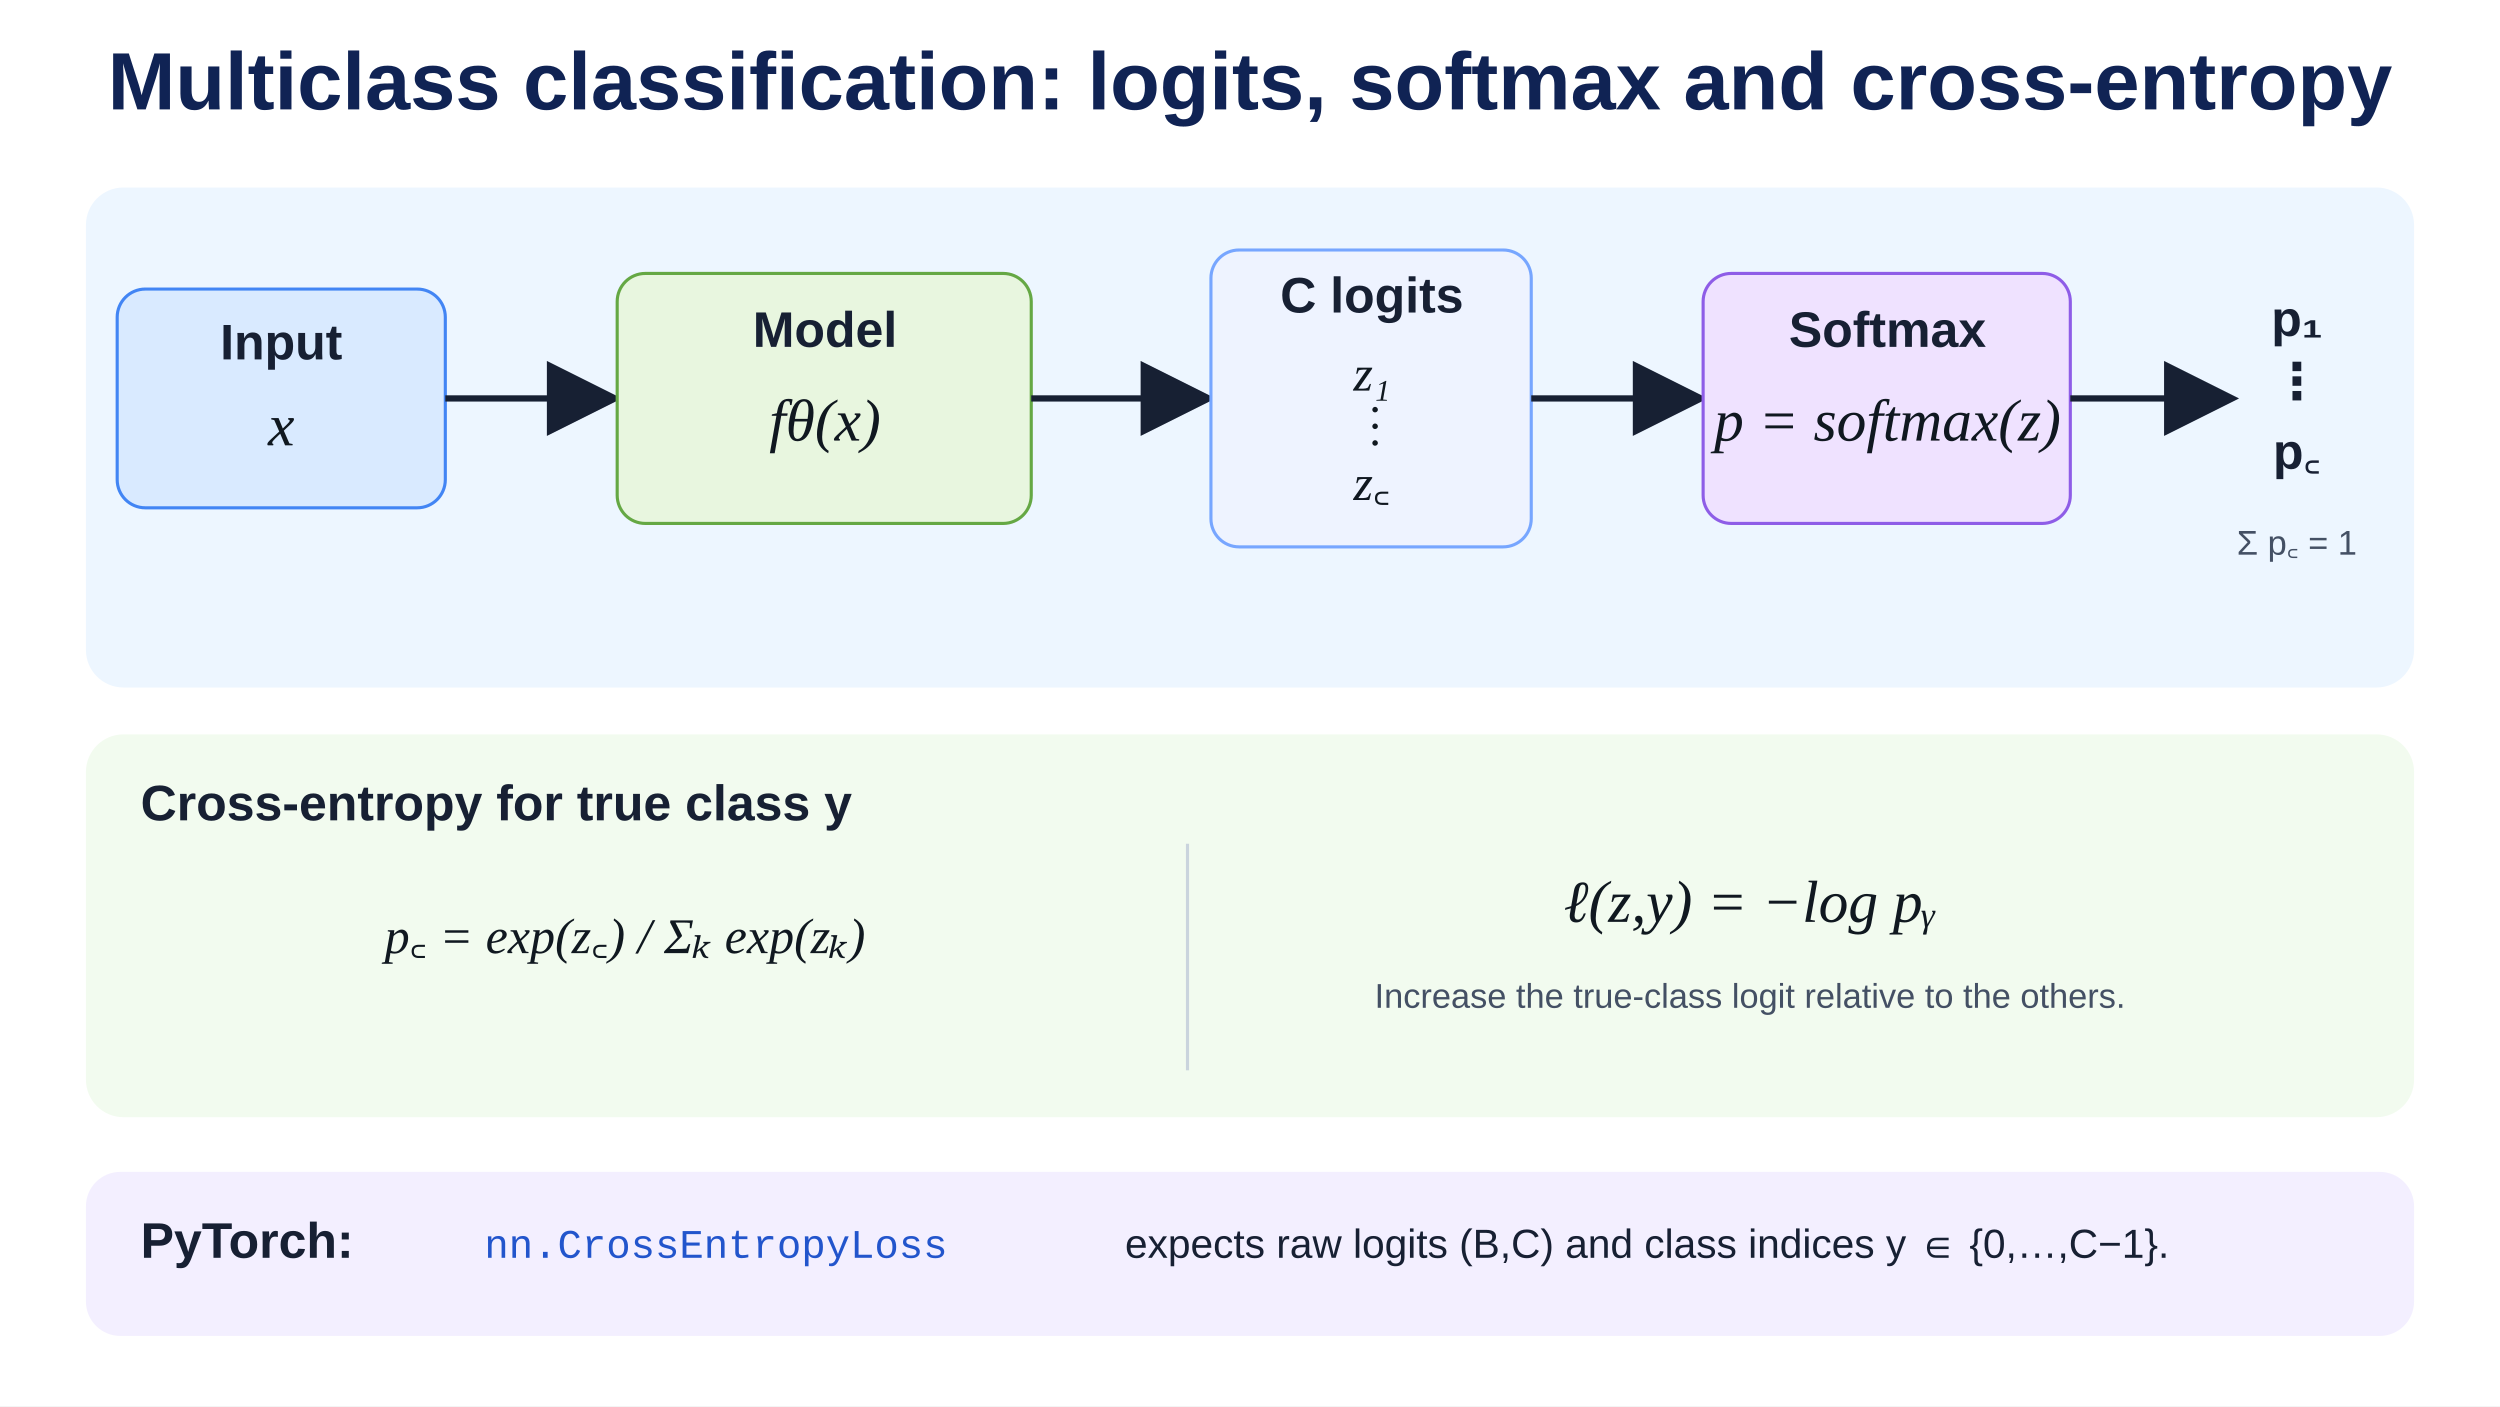
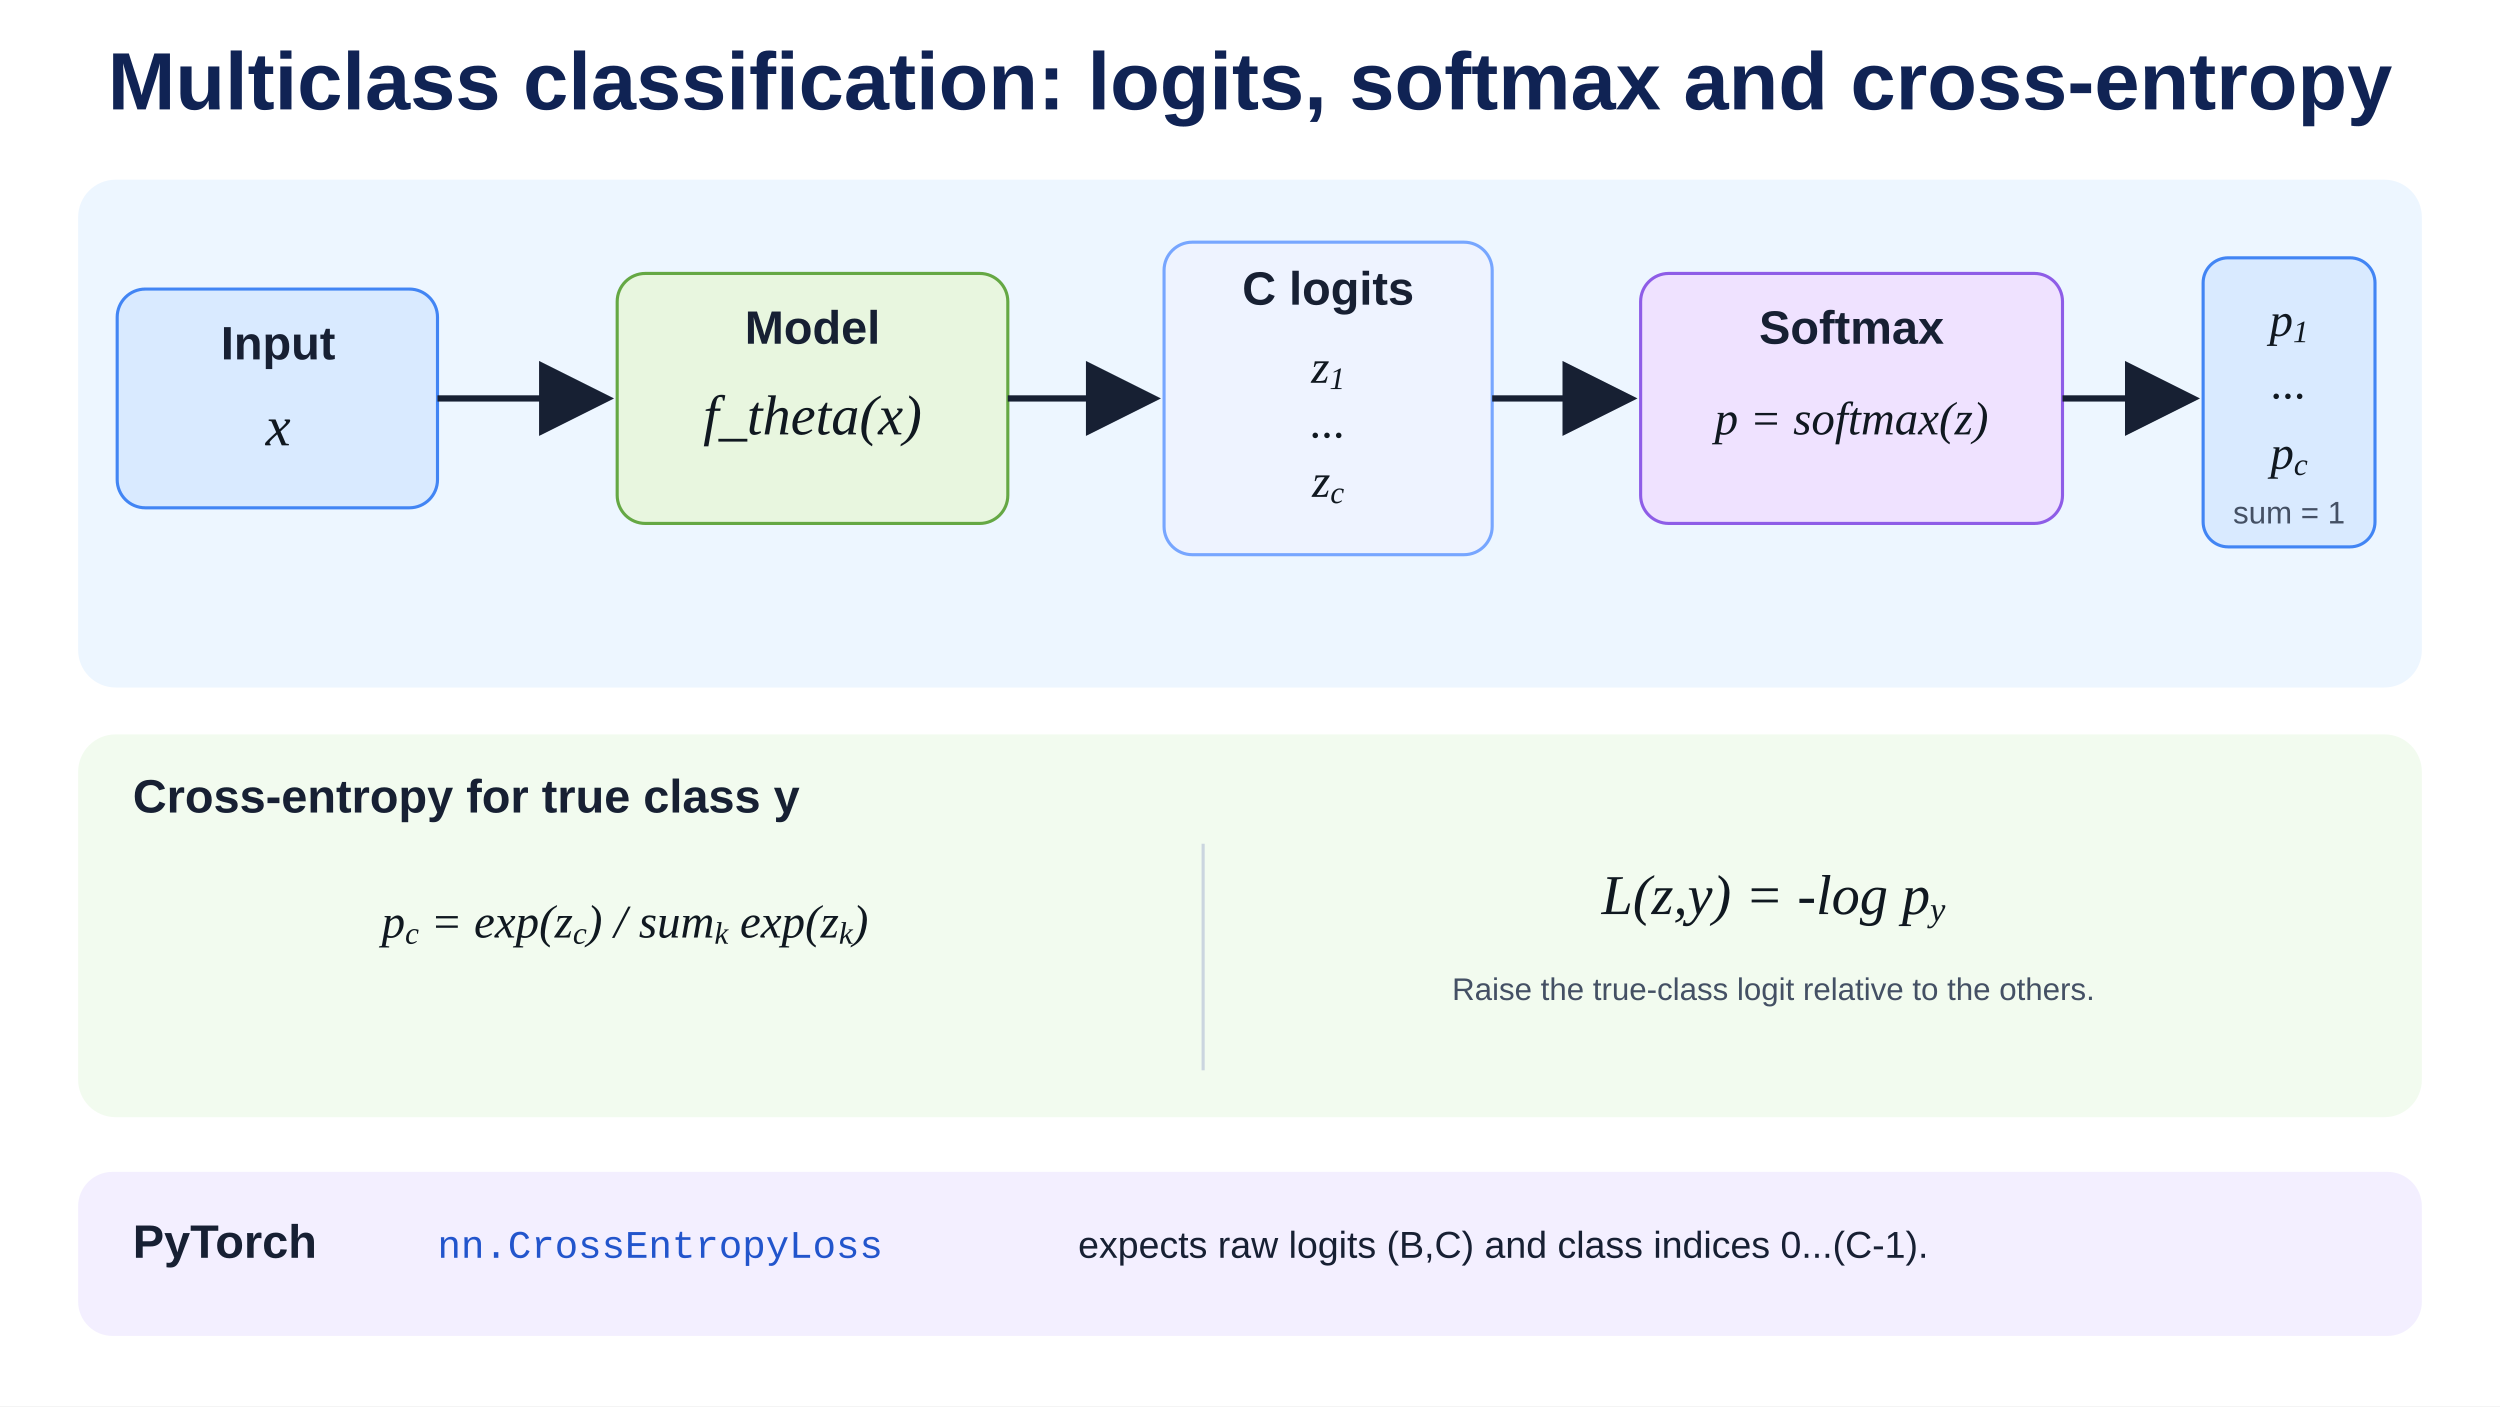
<svg xmlns="http://www.w3.org/2000/svg" width="1600" height="900" viewBox="0 0 1600 900">
  <rect width="1600" height="900" fill="#ffffff" />
  <style>
-     .title{font:700 52px Arial,Helvetica,sans-serif;fill:#102354}
-     .h{font:700 32px Arial,Helvetica,sans-serif;fill:#172033}
-     .t{font:26px Arial,Helvetica,sans-serif;fill:#172033}
-     .s{font:22px Arial,Helvetica,sans-serif;fill:#445064}
-     .m{font:italic 32px Georgia,'Times New Roman',serif;fill:#101820}
-     .mm{font:italic 38px Georgia,'Times New Roman',serif;fill:#101820}
-     .code{font:26px 'Courier New',monospace;fill:#2255cc}
-     .box{stroke-width:2;rx:18;ry:18}
-     .arrow{stroke:#172033;stroke-width:4;fill:none;marker-end:url(#arr)}
-   </style>
+ .title{font:700 52px Arial,Helvetica,sans-serif;fill:#102354}
+ .h{font:700 30px Arial,Helvetica,sans-serif;fill:#172033}
+ .t{font:24px Arial,Helvetica,sans-serif;fill:#172033}
+ .s{font:20px Arial,Helvetica,sans-serif;fill:#445064}
+ .m{font:italic 30px Georgia,'Times New Roman',serif;fill:#101820}
+ .mm{font:italic 36px Georgia,'Times New Roman',serif;fill:#101820}
+ .code{font:25px 'Courier New',monospace;fill:#2255cc}
+ .arrow{stroke:#172033;stroke-width:4;fill:none;marker-end:url(#arr)}
+ .sep{stroke:#cbd5df;stroke-width:2}
+ </style>
  <defs>
    <marker id="arr" markerWidth="12" markerHeight="12" refX="10" refY="6" orient="auto">
      <path d="M0,0 L12,6 L0,12 z" fill="#172033" />
    </marker>
  </defs>
  <text x="800" y="70" text-anchor="middle" class="title">Multiclass classification: logits, softmax and cross-entropy</text>
-   <rect x="55" y="120" width="1490" height="320" rx="24" fill="#edf6ff" />
-   <rect x="75" y="185" width="210" height="140" class="box" fill="#d9eaff" stroke="#4285f4" />
-   <text x="180" y="230" text-anchor="middle" class="h">Input</text>
-   <text x="180" y="285" text-anchor="middle" class="mm">x</text>
-   <path d="M285 255 H390" class="arrow" />
-   <rect x="395" y="175" width="265" height="160" class="box" fill="#e8f6df" stroke="#65a844" />
-   <text x="528" y="222" text-anchor="middle" class="h">Model</text>
-   <text x="528" y="282" text-anchor="middle" class="mm">fθ(x)</text>
-   <path d="M660 255 H770" class="arrow" />
-   <rect x="775" y="160" width="205" height="190" rx="18" fill="#eef3ff" stroke="#77a6ff" stroke-width="2" />
-   <text x="878" y="200" text-anchor="middle" class="h">C logits</text>
-   <text x="878" y="250" text-anchor="middle" class="m">z₁</text>
-   <text x="878" y="285" text-anchor="middle" class="m">⋮</text>
-   <text x="878" y="320" text-anchor="middle" class="m">z꜀</text>
-   <path d="M980 255 H1085" class="arrow" />
-   <rect x="1090" y="175" width="235" height="160" class="box" fill="#efe2ff" stroke="#8e5de7" />
-   <text x="1208" y="222" text-anchor="middle" class="h">Softmax</text>
-   <text x="1208" y="282" text-anchor="middle" class="mm">p = softmax(z)</text>
-   <path d="M1325 255 H1425" class="arrow" />
-   <text x="1470" y="215" text-anchor="middle" class="h">p₁</text>
-   <text x="1470" y="255" text-anchor="middle" class="h">⋮</text>
-   <text x="1470" y="300" text-anchor="middle" class="h">p꜀</text>
-   <text x="1470" y="355" text-anchor="middle" class="s">Σ p꜀ = 1</text>
-   <rect x="55" y="470" width="1490" height="245" rx="24" fill="#f2fbef" />
-   <text x="90" y="525" class="h">Cross-entropy for true class y</text>
-   <text x="400" y="610" text-anchor="middle" class="m">p꜀ = exp(z꜀) / Σₖ exp(zₖ)</text>
-   <line x1="760" y1="540" x2="760" y2="685" stroke="#cad4dd" stroke-width="2" />
-   <text x="1120" y="590" text-anchor="middle" class="mm">ℓ(z,y) = −log pᵧ</text>
-   <text x="1120" y="645" text-anchor="middle" class="s">Increase the true-class logit relative to the others.</text>
-   <rect x="55" y="750" width="1490" height="105" rx="22" fill="#f3efff" />
-   <text x="90" y="805" class="h">PyTorch:</text>
-   <text x="310" y="805" class="code">nn.CrossEntropyLoss</text>
-   <text x="720" y="805" class="t">expects raw logits (B,C) and class indices y ∈ {0,…,C−1}.</text>
+   <rect x="50" y="115" width="1500" height="325" rx="24" fill="#edf6ff" />
+   <rect x="75" y="185" width="205" height="140" rx="18" fill="#d9eaff" stroke="#4285f4" stroke-width="2" />
+   <text x="178" y="230" text-anchor="middle" class="h">Input</text>
+   <text x="178" y="285" text-anchor="middle" class="mm">x</text>
+   <path d="M280 255 H385" class="arrow" />
+   <rect x="395" y="175" width="250" height="160" rx="18" fill="#e8f6df" stroke="#65a844" stroke-width="2" />
+   <text x="520" y="220" text-anchor="middle" class="h">Model</text>
+   <text x="520" y="278" text-anchor="middle" class="mm">f_theta(x)</text>
+   <path d="M645 255 H735" class="arrow" />
+   <rect x="745" y="155" width="210" height="200" rx="18" fill="#eef3ff" stroke="#77a6ff" stroke-width="2" />
+   <text x="850" y="195" text-anchor="middle" class="h">C logits</text>
+   <text x="850" y="245" text-anchor="middle" class="m">z<tspan baseline-shift="sub" font-size="20">1</tspan>
+   </text>
+   <text x="850" y="280" text-anchor="middle" class="m">...</text>
+   <text x="850" y="318" text-anchor="middle" class="m">z<tspan baseline-shift="sub" font-size="20">c</tspan>
+   </text>
+   <path d="M955 255 H1040" class="arrow" />
+   <rect x="1050" y="175" width="270" height="160" rx="18" fill="#efe2ff" stroke="#8e5de7" stroke-width="2" />
+   <text x="1185" y="220" text-anchor="middle" class="h">Softmax</text>
+   <text x="1185" y="278" text-anchor="middle" class="m">p = softmax(z)</text>
+   <path d="M1320 255 H1400" class="arrow" />
+   <rect x="1410" y="165" width="110" height="185" rx="16" fill="#d9eaff" stroke="#4285f4" stroke-width="2" />
+   <text x="1465" y="215" text-anchor="middle" class="m">p<tspan baseline-shift="sub" font-size="20">1</tspan>
+   </text>
+   <text x="1465" y="255" text-anchor="middle" class="m">...</text>
+   <text x="1465" y="300" text-anchor="middle" class="m">p<tspan baseline-shift="sub" font-size="20">c</tspan>
+   </text>
+   <text x="1465" y="335" text-anchor="middle" class="s">sum = 1</text>
+   <rect x="50" y="470" width="1500" height="245" rx="24" fill="#f2fbef" />
+   <text x="85" y="520" class="h">Cross-entropy for true class y</text>
+   <text x="400" y="600" text-anchor="middle" class="m">
+ p<tspan baseline-shift="sub" font-size="20">c</tspan> = exp(z<tspan baseline-shift="sub" font-size="20">c</tspan>) / sum<tspan baseline-shift="sub" font-size="20">k</tspan> exp(z<tspan baseline-shift="sub" font-size="20">k</tspan>)
+ </text>
+   <line x1="770" y1="540" x2="770" y2="685" class="sep" />
+   <text x="1135" y="585" text-anchor="middle" class="mm">
+ L(z,y) = -log p<tspan baseline-shift="sub" font-size="22">y</tspan>
+   </text>
+   <text x="1135" y="640" text-anchor="middle" class="s">Raise the true-class logit relative to the others.</text>
+   <rect x="50" y="750" width="1500" height="105" rx="22" fill="#f3efff" />
+   <text x="85" y="805" class="h">PyTorch</text>
+   <text x="280" y="805" class="code">nn.CrossEntropyLoss</text>
+   <text x="690" y="805" class="t">expects raw logits (B,C) and class indices 0...(C-1).</text>
</svg>
